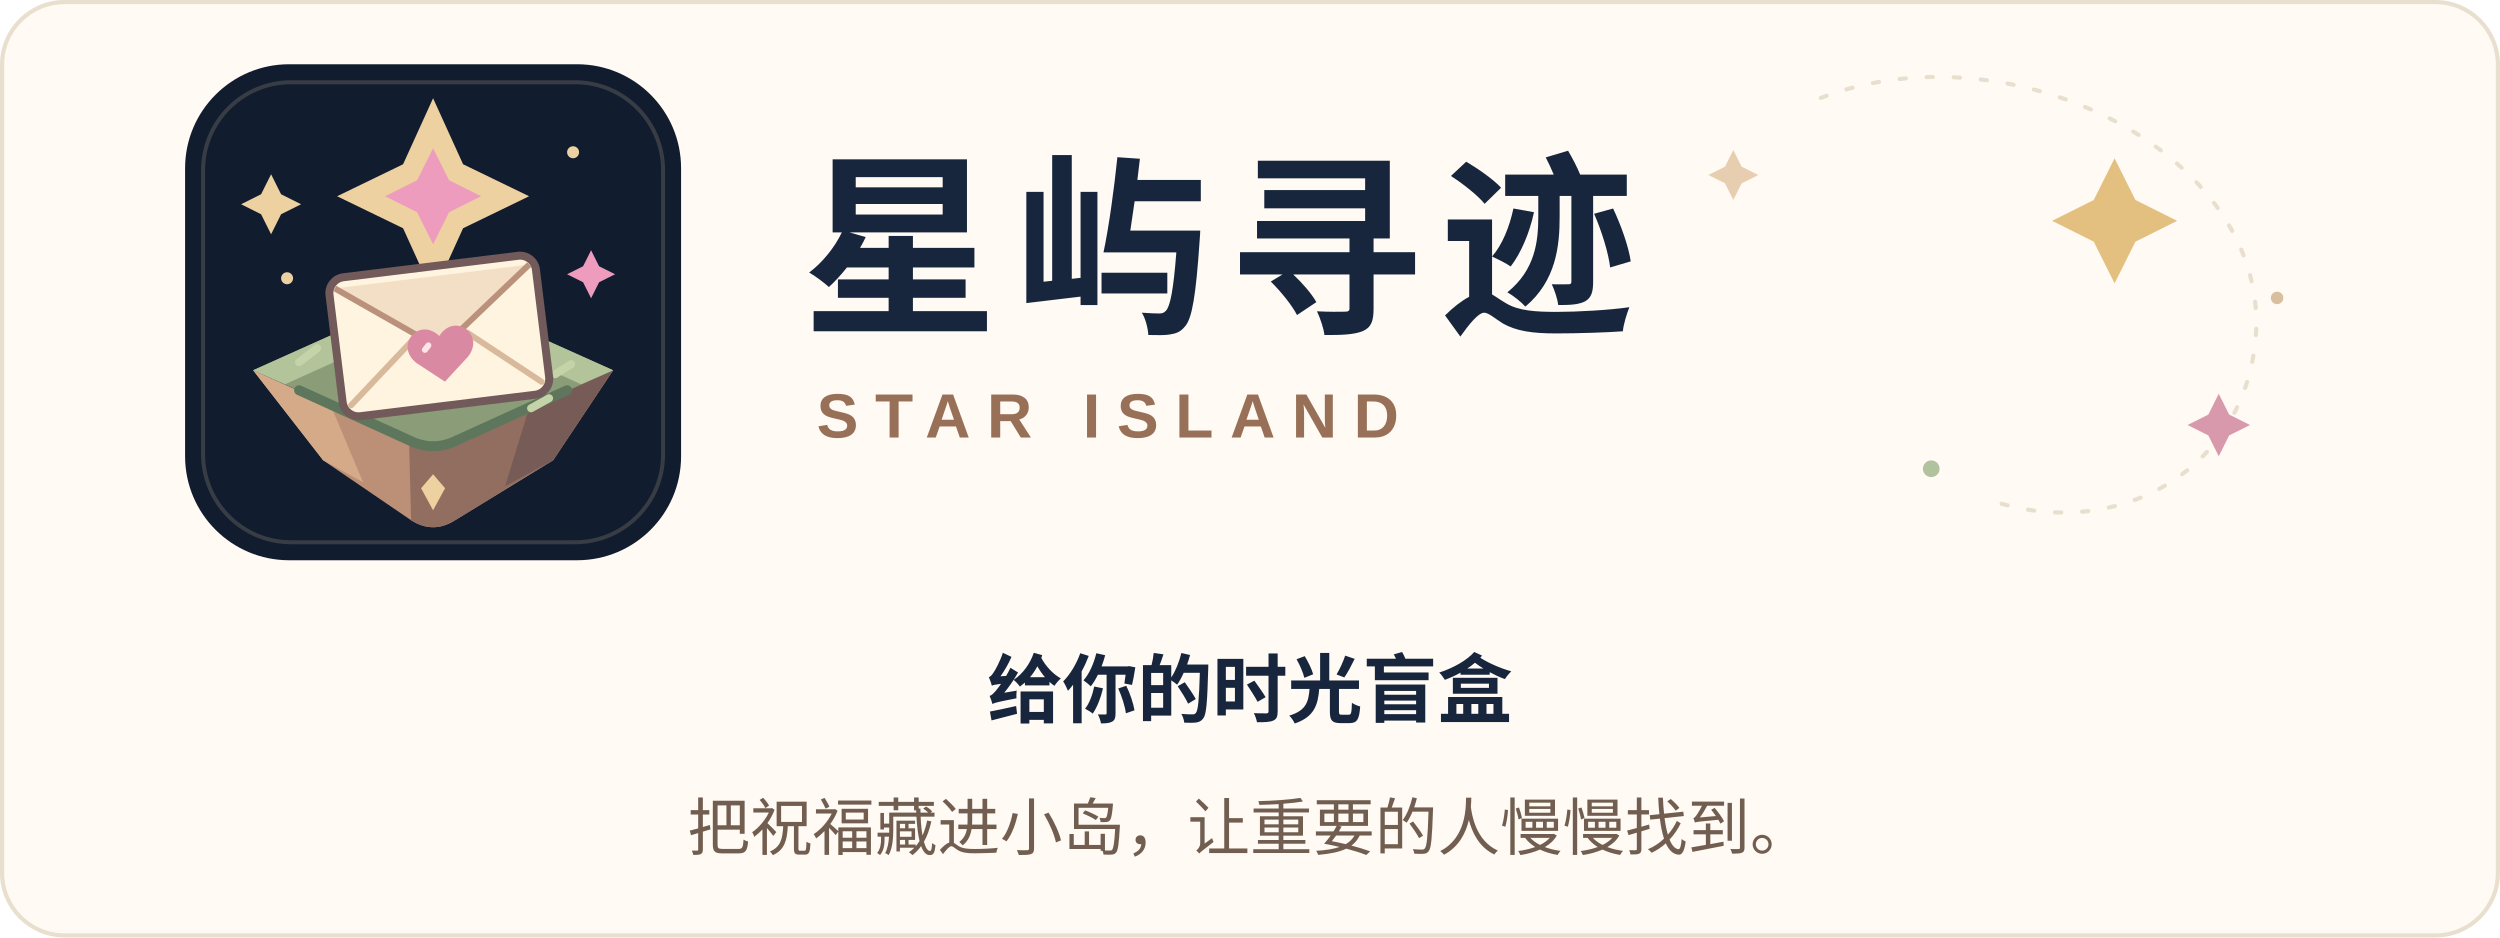
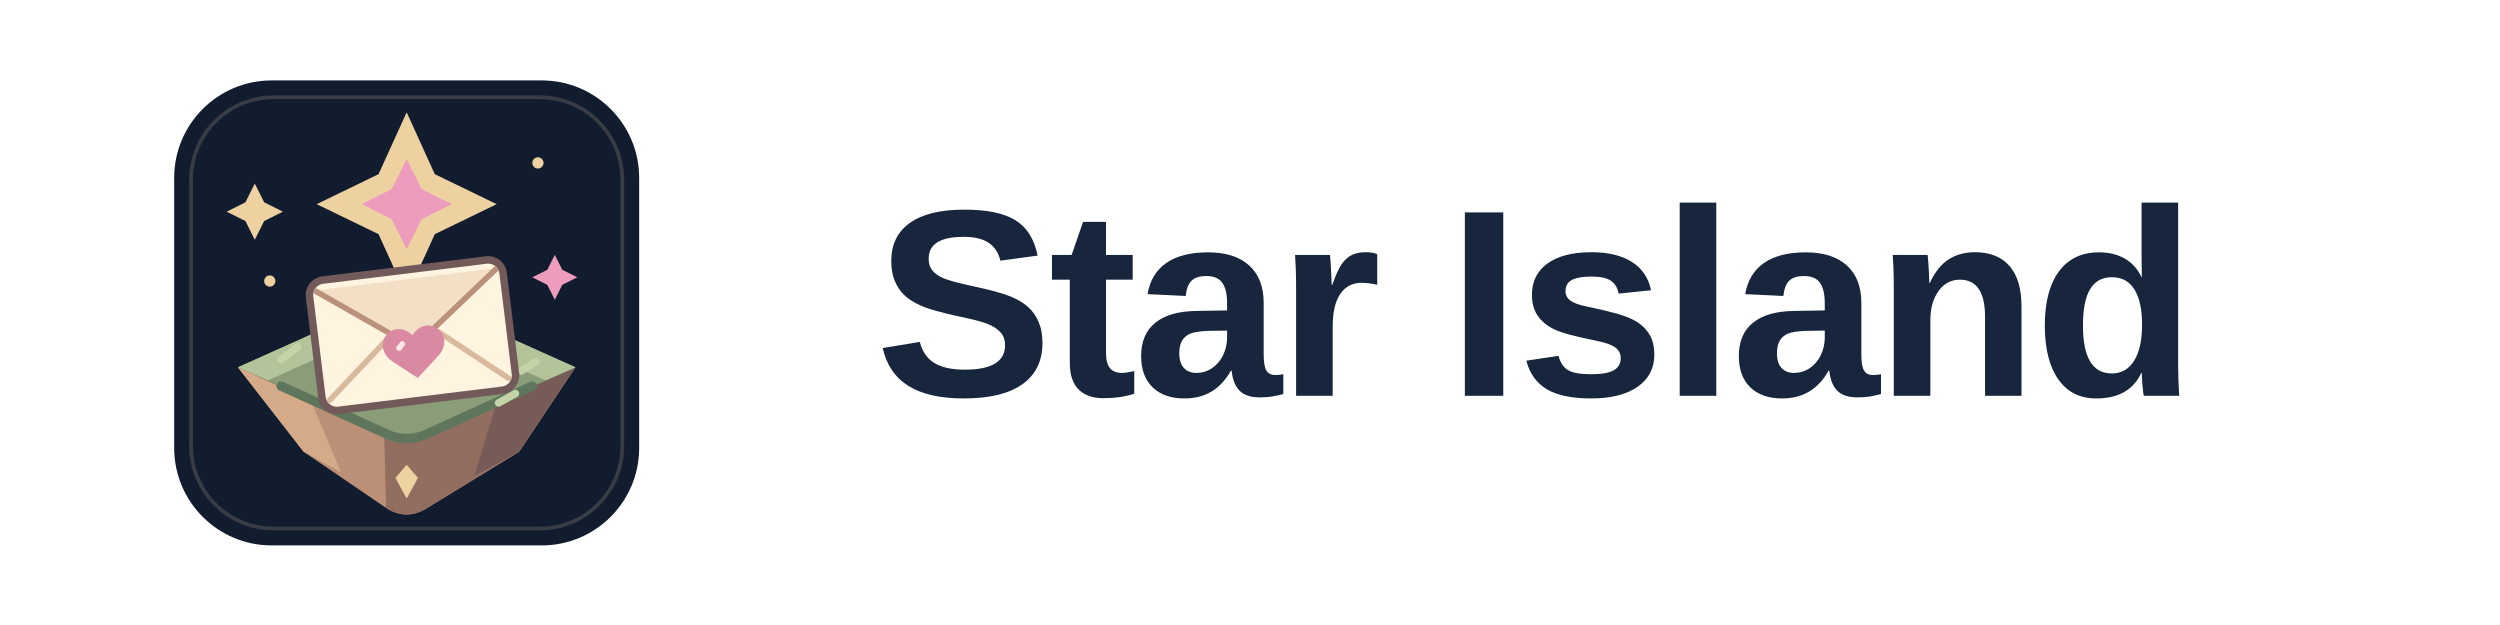
- <svg xmlns="http://www.w3.org/2000/svg" viewBox="0 0 1200 450" role="img" aria-labelledby="title desc">
-   <style>@media (max-width:560px){.subtitle{font-size:56px}.tagline{font-size:50px}}</style>
-   <rect x="1" y="1" width="1198" height="448" rx="30" fill="#fffaf3" stroke="#e9dfcf" stroke-width="2" />
-   <path d="M874 47c96-37 227 33 207 127-12 58-71 85-126 66" fill="none" stroke="#e9dfcf" stroke-width="2" stroke-dasharray="3 10" stroke-linecap="round" />
-   <path d="m1015 76 10 20 20 10-20 10-10 20-10-20-20-10 20-10z" fill="#e3bf80" />
-   <path d="m1065 189 5 10 10 5-10 5-5 10-5-10-10-5 10-5z" fill="#d899ac" />
-   <circle cx="927" cy="225" r="4" fill="#b1c29e" />
-   <circle cx="1093" cy="143" r="3" fill="#d8bf9e" />
-   <path d="m832 72 4 8 8 4-8 4-4 8-4-8-8-4 8-4z" fill="#e8ceb0" />
-   <g transform="translate(85 27) scale(.96)">
+ <svg xmlns="http://www.w3.org/2000/svg" viewBox="0 0 1200 300" role="img" aria-labelledby="title desc">
+   <g transform="translate(80 35) scale(.9)">
    <rect x="4" y="4" width="248" height="248" rx="52" fill="#111c2f" />
    <rect x="13" y="13" width="230" height="230" rx="44" fill="none" stroke="#edd1a1" stroke-opacity=".18" stroke-width="2" />
    <g fill="#edd1a1">
      <circle cx="55" cy="111" r="3" />
      <circle cx="198" cy="48" r="3" />
      <path d="m47 59 5 10 10 5-10 5-5 10-5-10-10-5 10-5z" />
    </g>
    <path d="m207 97 4 8 8 4-8 4-4 8-4-8-8-4 8-4z" fill="#ed9cbd" />
    <path d="m128 21 15 33 33 16-33 16-15 33-15-33-33-16 33-16z" fill="#edd1a1" />
    <path d="m128 46 8 16 16 8-16 8-8 16-8-16-16-8 16-8z" fill="#ed9cbd" />
    <path d="m38 157 35 45 44 30q11 7 22 0l49-30 30-45-78 35q-12 6-24 0z" fill="#bc9077" />
    <path d="m116 192 1 40q11 7 22 0l49-30 30-45-78 35q-12 6-24 0z" fill="#926e61" />
    <path d="m38 157 39 18 16 38-20-11z" fill="#d5aa89" />
    <path d="m176 176-12 39 24-13 30-45z" fill="#765b57" />
    <path d="m38 157 78-35q12-6 24 0l78 35-78 35q-12 6-24 0z" fill="#8a9d78" />
    <path d="m38 157 78-35q12-6 24 0l78 35-16 7-62-28q-12-6-24 0l-62 28z" fill="#b4c49a" />
    <path d="m61 167 55 25q12 6 24 0l55-25" fill="none" stroke="#5e775c" stroke-width="5" stroke-linecap="round" />
    <path d="m61 153 9-7m119 13 8-5m-20 22 9-5" fill="none" stroke="#c5d3a8" stroke-width="4" stroke-linecap="round" />
    <g transform="rotate(-7 130 139)">
      <rect x="79" y="105" width="104" height="70" rx="8" fill="#fff4df" stroke="#715a59" stroke-width="4" />
      <path d="m83 169 35-29m61 29-34-29" fill="none" stroke="#d8b99c" stroke-width="3" stroke-linecap="round" />
      <path d="m82 110 43 32q6 5 12 0l43-32" fill="#f2dfc6" stroke="#ba917a" stroke-width="3" stroke-linejoin="round" />
      <path d="M131 140c-9-11-23 2-13 12l13 11 13-11c10-10-4-23-13-12z" fill="#d989a1" />
      <path d="m123 146 2-2" stroke="#ffe5e8" stroke-width="3" stroke-linecap="round" />
    </g>
    <path d="m128 209 6 7-6 11-6-11z" fill="#edd1a1" />
  </g>
-   <text x="385" y="153" fill="#17263c" font-family="Microsoft YaHei, PingFang SC, Noto Sans CJK SC, sans-serif" font-size="94" font-weight="700" letter-spacing="8">星屿寻迹</text>
-   <text x="392" y="210" fill="#987058" font-family="Trebuchet MS, Arial, sans-serif" font-size="30" font-weight="700" letter-spacing="8">STAR ISLAND</text>
-   <text class="subtitle" x="600" y="344" text-anchor="middle" fill="#17263c" font-family="Microsoft YaHei, PingFang SC, Noto Sans CJK SC, sans-serif" font-size="36" font-weight="700">给你的时光盲盒</text>
-   <text class="tagline" x="600" y="408" text-anchor="middle" fill="#725e50" font-family="Microsoft YaHei, PingFang SC, Noto Sans CJK SC, sans-serif" font-size="30">把祝福藏进小岛，让重要的人慢慢找到。</text>
+   <text x="420" y="190" fill="#17263c" font-family="Segoe UI, Arial, sans-serif" font-size="128" font-weight="700" letter-spacing="-2">Star Island</text>
</svg>
